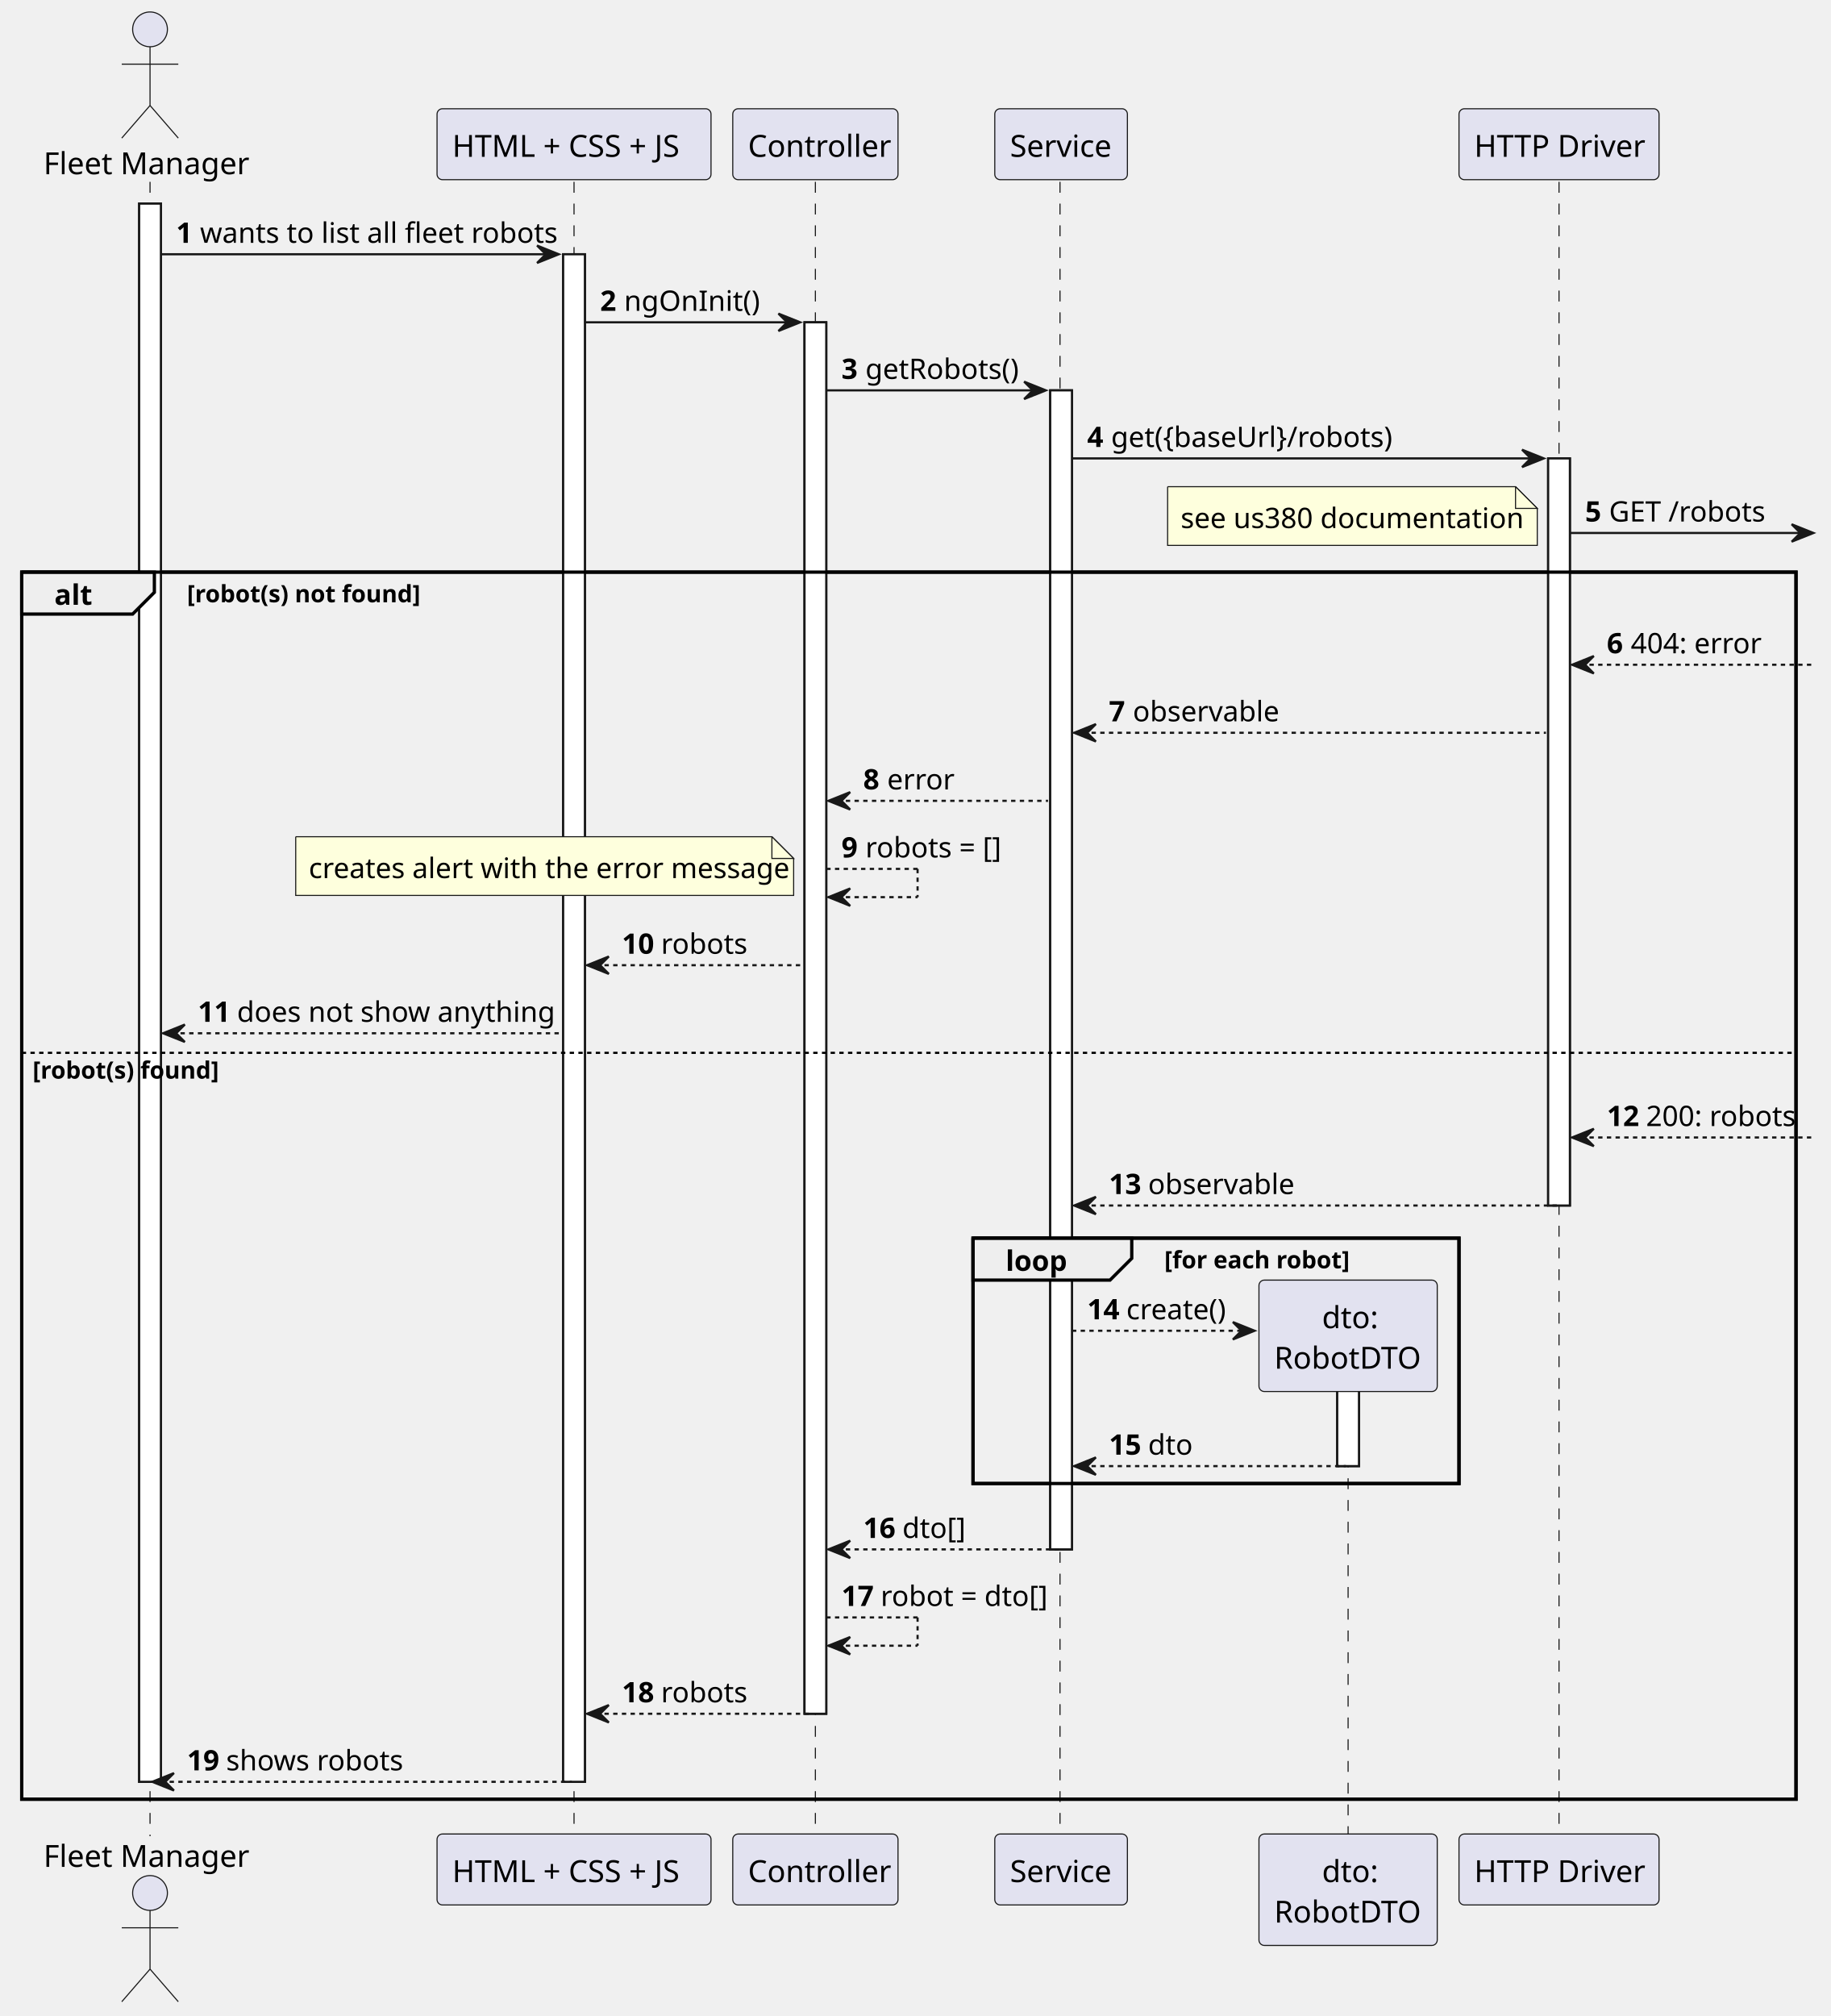
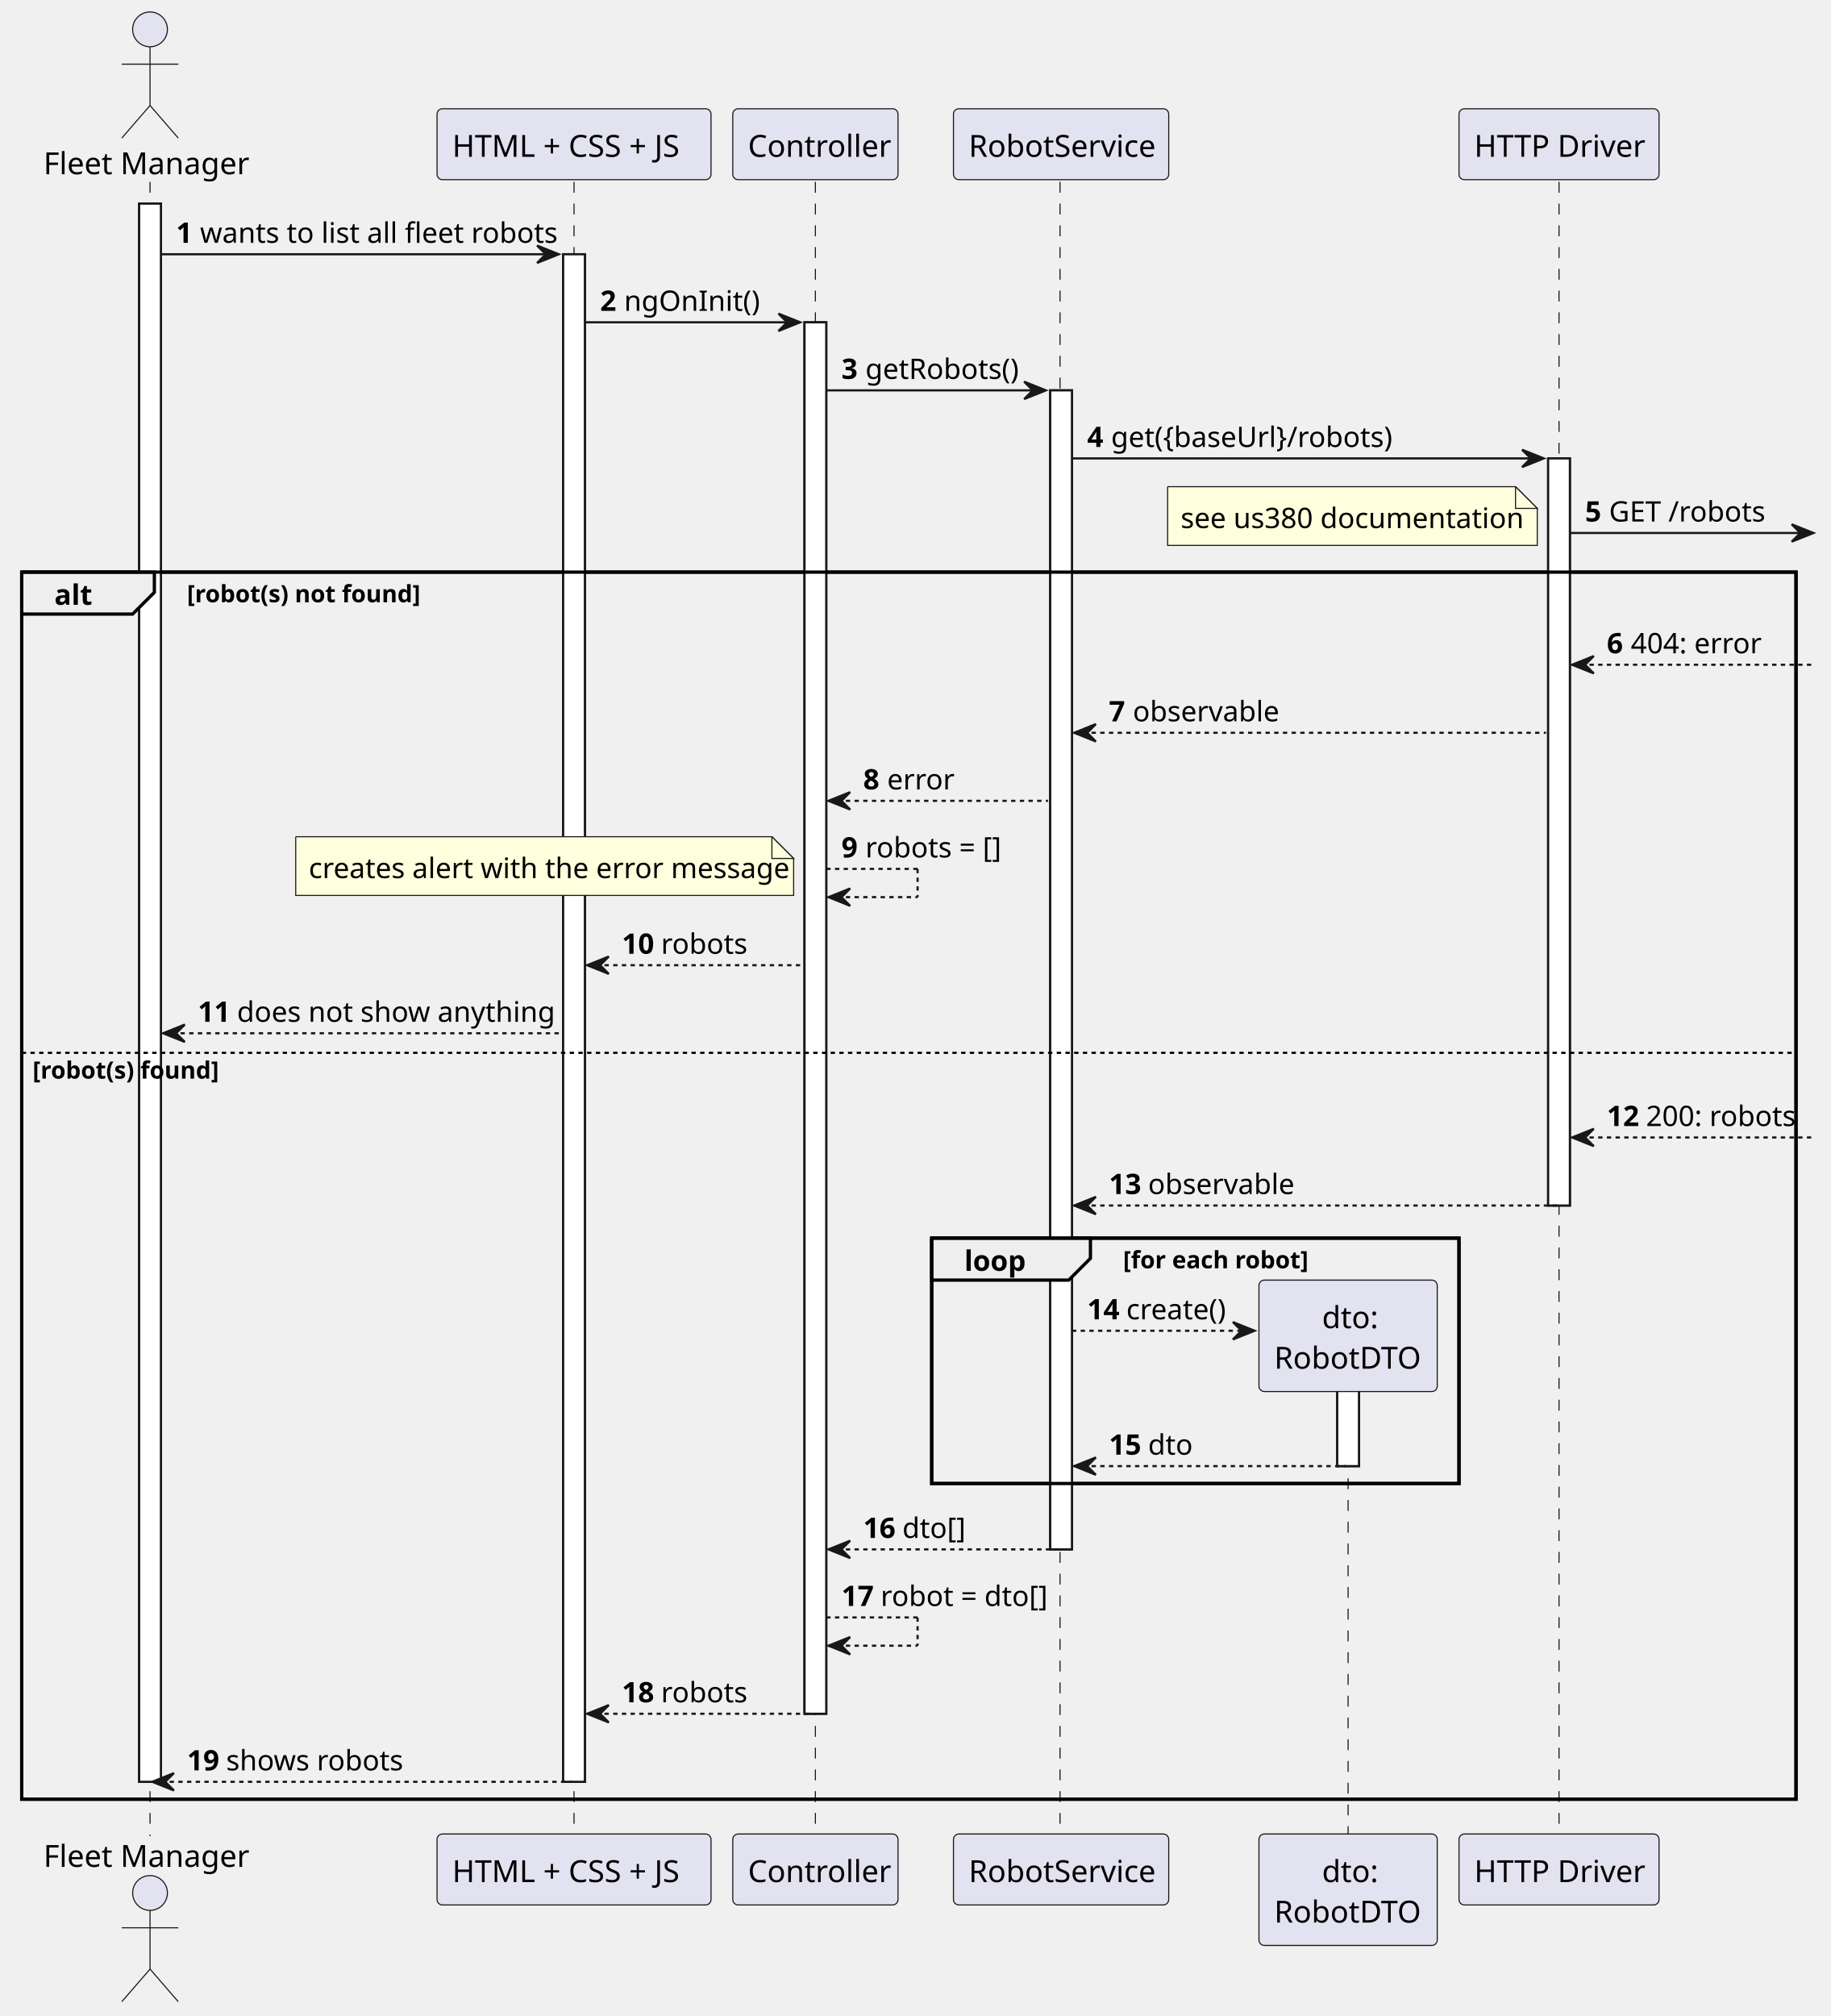
<svg xmlns="http://www.w3.org/2000/svg" contentStyleType="text/css" height="927px" preserveAspectRatio="none" style="width:842px;height:927px;background:#FFFFFF;" version="1.1" viewBox="0 0 842 927" width="842px" zoomAndPan="magnify">
  <defs />
  <g>
    <rect fill="#FFFFFF" height="725.693" style="stroke:#181818;stroke-width:1.0;" width="10" x="64" y="93.621" />
    <rect fill="#FFFFFF" height="702.402" style="stroke:#181818;stroke-width:1.0;" width="10" x="259" y="116.912" />
    <rect fill="#FFFFFF" height="639.82" style="stroke:#181818;stroke-width:1.0;" width="10" x="370" y="148.203" />
    <rect fill="#FFFFFF" height="532.947" style="stroke:#181818;stroke-width:1.0;" width="10" x="483" y="179.494" />
    <rect fill="#FFFFFF" height="52.242" style="stroke:#181818;stroke-width:1.0;" width="10" x="615" y="621.908" />
    <rect fill="#FFFFFF" height="343.541" style="stroke:#181818;stroke-width:1.0;" width="10" x="712" y="210.785" />
    <rect fill="none" height="564.238" style="stroke:#000000;stroke-width:1.5;" width="816" x="10" y="263.076" />
-     <rect fill="none" height="112.824" style="stroke:#000000;stroke-width:1.5;" width="223.5" x="447.5" y="569.326" />
+     <rect fill="none" height="112.824" style="stroke:#000000;stroke-width:1.5;" width="242.5" x="428.5" y="569.326" />
    <line style="stroke:#181818;stroke-width:0.5;stroke-dasharray:5.0,5.0;" x1="69" x2="69" y1="83.621" y2="844.314" />
    <line style="stroke:#181818;stroke-width:0.5;stroke-dasharray:5.0,5.0;" x1="264" x2="264" y1="83.621" y2="844.314" />
    <line style="stroke:#181818;stroke-width:0.5;stroke-dasharray:5.0,5.0;" x1="375" x2="375" y1="83.621" y2="844.314" />
    <line style="stroke:#181818;stroke-width:0.5;stroke-dasharray:5.0,5.0;" x1="487.5" x2="487.5" y1="83.621" y2="844.314" />
    <line style="stroke:#181818;stroke-width:0.5;stroke-dasharray:5.0,5.0;" x1="620" x2="620" y1="629.738" y2="844.314" />
    <line style="stroke:#181818;stroke-width:0.5;stroke-dasharray:5.0,5.0;" x1="717" x2="717" y1="83.621" y2="844.314" />
    <text fill="#000000" font-family="sans-serif" font-size="14" lengthAdjust="spacing" textLength="92" x="20" y="80.107">Fleet Manager</text>
    <ellipse cx="69" cy="13.5" fill="#E2E2F0" rx="8" ry="8" style="stroke:#181818;stroke-width:0.5;" />
    <path d="M69,21.5 L69,48.5 M56,29.5 L82,29.5 M69,48.5 L56,63.5 M69,48.5 L82,63.5 " fill="none" style="stroke:#181818;stroke-width:0.5;" />
    <text fill="#000000" font-family="sans-serif" font-size="14" lengthAdjust="spacing" textLength="92" x="20" y="858.422">Fleet Manager</text>
    <ellipse cx="69" cy="870.436" fill="#E2E2F0" rx="8" ry="8" style="stroke:#181818;stroke-width:0.5;" />
    <path d="M69,878.436 L69,905.436 M56,886.436 L82,886.436 M69,905.436 L56,920.436 M69,905.436 L82,920.436 " fill="none" style="stroke:#181818;stroke-width:0.5;" />
    <rect fill="#E2E2F0" height="32.621" rx="2.5" ry="2.5" style="stroke:#181818;stroke-width:0.5;" width="126" x="201" y="50" />
    <text fill="#000000" font-family="sans-serif" font-size="14" lengthAdjust="spacing" textLength="112" x="208" y="72.107">HTML + CSS + JS</text>
    <rect fill="#E2E2F0" height="32.621" rx="2.5" ry="2.5" style="stroke:#181818;stroke-width:0.5;" width="126" x="201" y="843.314" />
    <text fill="#000000" font-family="sans-serif" font-size="14" lengthAdjust="spacing" textLength="112" x="208" y="865.422">HTML + CSS + JS</text>
    <rect fill="#E2E2F0" height="32.621" rx="2.5" ry="2.5" style="stroke:#181818;stroke-width:0.5;" width="76" x="337" y="50" />
    <text fill="#000000" font-family="sans-serif" font-size="14" lengthAdjust="spacing" textLength="62" x="344" y="72.107">Controller</text>
    <rect fill="#E2E2F0" height="32.621" rx="2.5" ry="2.5" style="stroke:#181818;stroke-width:0.5;" width="76" x="337" y="843.314" />
    <text fill="#000000" font-family="sans-serif" font-size="14" lengthAdjust="spacing" textLength="62" x="344" y="865.422">Controller</text>
-     <rect fill="#E2E2F0" height="32.621" rx="2.5" ry="2.5" style="stroke:#181818;stroke-width:0.5;" width="61" x="457.5" y="50" />
-     <text fill="#000000" font-family="sans-serif" font-size="14" lengthAdjust="spacing" textLength="47" x="464.5" y="72.107">Service</text>
-     <rect fill="#E2E2F0" height="32.621" rx="2.5" ry="2.5" style="stroke:#181818;stroke-width:0.5;" width="61" x="457.5" y="843.314" />
-     <text fill="#000000" font-family="sans-serif" font-size="14" lengthAdjust="spacing" textLength="47" x="464.5" y="865.422">Service</text>
+     <rect fill="#E2E2F0" height="32.621" rx="2.5" ry="2.5" style="stroke:#181818;stroke-width:0.5;" width="99" x="438.5" y="50" />
+     <text fill="#000000" font-family="sans-serif" font-size="14" lengthAdjust="spacing" textLength="85" x="445.5" y="72.107">RobotService</text>
+     <rect fill="#E2E2F0" height="32.621" rx="2.5" ry="2.5" style="stroke:#181818;stroke-width:0.5;" width="99" x="438.5" y="843.314" />
+     <text fill="#000000" font-family="sans-serif" font-size="14" lengthAdjust="spacing" textLength="85" x="445.5" y="865.422">RobotService</text>
    <rect fill="#E2E2F0" height="51.242" rx="2.5" ry="2.5" style="stroke:#181818;stroke-width:0.5;" width="82" x="579" y="843.314" />
    <text fill="#000000" font-family="sans-serif" font-size="14" lengthAdjust="spacing" textLength="24" x="608" y="865.422">dto:</text>
    <text fill="#000000" font-family="sans-serif" font-size="14" lengthAdjust="spacing" textLength="68" x="586" y="884.043">RobotDTO</text>
    <rect fill="#E2E2F0" height="32.621" rx="2.5" ry="2.5" style="stroke:#181818;stroke-width:0.5;" width="92" x="671" y="50" />
    <text fill="#000000" font-family="sans-serif" font-size="14" lengthAdjust="spacing" textLength="78" x="678" y="72.107">HTTP Driver</text>
    <rect fill="#E2E2F0" height="32.621" rx="2.5" ry="2.5" style="stroke:#181818;stroke-width:0.5;" width="92" x="671" y="843.314" />
    <text fill="#000000" font-family="sans-serif" font-size="14" lengthAdjust="spacing" textLength="78" x="678" y="865.422">HTTP Driver</text>
    <rect fill="#FFFFFF" height="725.693" style="stroke:#181818;stroke-width:1.0;" width="10" x="64" y="93.621" />
    <rect fill="#FFFFFF" height="702.402" style="stroke:#181818;stroke-width:1.0;" width="10" x="259" y="116.912" />
    <rect fill="#FFFFFF" height="639.82" style="stroke:#181818;stroke-width:1.0;" width="10" x="370" y="148.203" />
    <rect fill="#FFFFFF" height="532.947" style="stroke:#181818;stroke-width:1.0;" width="10" x="483" y="179.494" />
    <rect fill="#FFFFFF" height="52.242" style="stroke:#181818;stroke-width:1.0;" width="10" x="615" y="621.908" />
    <rect fill="#FFFFFF" height="343.541" style="stroke:#181818;stroke-width:1.0;" width="10" x="712" y="210.785" />
    <polygon fill="#181818" points="247,112.912,257,116.912,247,120.912,251,116.912" style="stroke:#181818;stroke-width:1.0;" />
    <line style="stroke:#181818;stroke-width:1.0;" x1="74" x2="253" y1="116.912" y2="116.912" />
    <text fill="#000000" font-family="sans-serif" font-size="13" font-weight="bold" lengthAdjust="spacing" textLength="7" x="81" y="111.649">1</text>
    <text fill="#000000" font-family="sans-serif" font-size="13" lengthAdjust="spacing" textLength="155" x="92" y="111.649">wants to list all fleet robots</text>
    <polygon fill="#181818" points="358,144.203,368,148.203,358,152.203,362,148.203" style="stroke:#181818;stroke-width:1.0;" />
    <line style="stroke:#181818;stroke-width:1.0;" x1="269" x2="364" y1="148.203" y2="148.203" />
    <text fill="#000000" font-family="sans-serif" font-size="13" font-weight="bold" lengthAdjust="spacing" textLength="7" x="276" y="142.94">2</text>
    <text fill="#000000" font-family="sans-serif" font-size="13" lengthAdjust="spacing" textLength="56" x="287" y="142.94">ngOnInit()</text>
    <polygon fill="#181818" points="471,175.494,481,179.494,471,183.494,475,179.494" style="stroke:#181818;stroke-width:1.0;" />
    <line style="stroke:#181818;stroke-width:1.0;" x1="380" x2="477" y1="179.494" y2="179.494" />
    <text fill="#000000" font-family="sans-serif" font-size="13" font-weight="bold" lengthAdjust="spacing" textLength="7" x="387" y="174.231">3</text>
    <text fill="#000000" font-family="sans-serif" font-size="13" lengthAdjust="spacing" textLength="67" x="398" y="174.231">getRobots()</text>
    <polygon fill="#181818" points="700,206.785,710,210.785,700,214.785,704,210.785" style="stroke:#181818;stroke-width:1.0;" />
    <line style="stroke:#181818;stroke-width:1.0;" x1="493" x2="706" y1="210.785" y2="210.785" />
    <text fill="#000000" font-family="sans-serif" font-size="13" font-weight="bold" lengthAdjust="spacing" textLength="7" x="500" y="205.523">4</text>
    <text fill="#000000" font-family="sans-serif" font-size="13" lengthAdjust="spacing" textLength="118" x="511" y="205.523">get({baseUrl}/robots)</text>
    <polygon fill="#181818" points="824,241.076,834,245.076,824,249.076,828,245.076" style="stroke:#181818;stroke-width:1.0;" />
    <line style="stroke:#181818;stroke-width:1.0;" x1="722" x2="830" y1="245.076" y2="245.076" />
    <text fill="#000000" font-family="sans-serif" font-size="13" font-weight="bold" lengthAdjust="spacing" textLength="7" x="729" y="239.814">5</text>
    <text fill="#000000" font-family="sans-serif" font-size="13" lengthAdjust="spacing" textLength="70" x="740" y="239.814">GET /robots</text>
    <path d="M537,223.785 L537,250.785 L707,250.785 L707,233.785 L697,223.785 L537,223.785 " fill="#FEFFDD" style="stroke:#181818;stroke-width:0.5;" />
    <path d="M697,223.785 L697,233.785 L707,233.785 L697,223.785 " fill="#FEFFDD" style="stroke:#181818;stroke-width:0.5;" />
    <text fill="#000000" font-family="sans-serif" font-size="13" lengthAdjust="spacing" textLength="149" x="543" y="242.814">see us380 documentation</text>
    <path d="M10,263.076 L71,263.076 L71,272.367 L61,282.367 L10,282.367 L10,263.076 " fill="#EEEEEE" style="stroke:#000000;stroke-width:1.5;" />
    <rect fill="none" height="564.238" style="stroke:#000000;stroke-width:1.5;" width="816" x="10" y="263.076" />
    <text fill="#000000" font-family="sans-serif" font-size="13" font-weight="bold" lengthAdjust="spacing" textLength="16" x="25" y="278.104">alt</text>
    <text fill="#000000" font-family="sans-serif" font-size="11" font-weight="bold" lengthAdjust="spacing" textLength="109" x="86" y="276.946">[robot(s) not found]</text>
    <polygon fill="#181818" points="733,301.658,723,305.658,733,309.658,729,305.658" style="stroke:#181818;stroke-width:1.0;" />
    <line style="stroke:#181818;stroke-width:1.0;stroke-dasharray:2.0,2.0;" x1="727" x2="835" y1="305.658" y2="305.658" />
    <text fill="#000000" font-family="sans-serif" font-size="13" font-weight="bold" lengthAdjust="spacing" textLength="7" x="739" y="300.396">6</text>
    <text fill="#000000" font-family="sans-serif" font-size="13" lengthAdjust="spacing" textLength="55" x="750" y="300.396">404: error</text>
    <polygon fill="#181818" points="504,332.949,494,336.949,504,340.949,500,336.949" style="stroke:#181818;stroke-width:1.0;" />
    <line style="stroke:#181818;stroke-width:1.0;stroke-dasharray:2.0,2.0;" x1="498" x2="711" y1="336.949" y2="336.949" />
    <text fill="#000000" font-family="sans-serif" font-size="13" font-weight="bold" lengthAdjust="spacing" textLength="7" x="510" y="331.687">7</text>
    <text fill="#000000" font-family="sans-serif" font-size="13" lengthAdjust="spacing" textLength="61" x="521" y="331.687">observable</text>
    <polygon fill="#181818" points="391,364.24,381,368.24,391,372.24,387,368.24" style="stroke:#181818;stroke-width:1.0;" />
    <line style="stroke:#181818;stroke-width:1.0;stroke-dasharray:2.0,2.0;" x1="385" x2="482" y1="368.24" y2="368.24" />
    <text fill="#000000" font-family="sans-serif" font-size="13" font-weight="bold" lengthAdjust="spacing" textLength="7" x="397" y="362.978">8</text>
    <text fill="#000000" font-family="sans-serif" font-size="13" lengthAdjust="spacing" textLength="26" x="408" y="362.978">error</text>
    <line style="stroke:#181818;stroke-width:1.0;stroke-dasharray:2.0,2.0;" x1="380" x2="422" y1="399.531" y2="399.531" />
    <line style="stroke:#181818;stroke-width:1.0;stroke-dasharray:2.0,2.0;" x1="422" x2="422" y1="399.531" y2="412.531" />
    <line style="stroke:#181818;stroke-width:1.0;stroke-dasharray:2.0,2.0;" x1="381" x2="422" y1="412.531" y2="412.531" />
    <polygon fill="#181818" points="391,408.531,381,412.531,391,416.531,387,412.531" style="stroke:#181818;stroke-width:1.0;" />
    <text fill="#000000" font-family="sans-serif" font-size="13" font-weight="bold" lengthAdjust="spacing" textLength="7" x="387" y="394.269">9</text>
    <text fill="#000000" font-family="sans-serif" font-size="13" lengthAdjust="spacing" textLength="60" x="398" y="394.269">robots = []</text>
    <path d="M136,384.74 L136,411.74 L365,411.74 L365,394.74 L355,384.74 L136,384.74 " fill="#FEFFDD" style="stroke:#181818;stroke-width:0.5;" />
    <path d="M355,384.74 L355,394.74 L365,394.74 L355,384.74 " fill="#FEFFDD" style="stroke:#181818;stroke-width:0.5;" />
    <text fill="#000000" font-family="sans-serif" font-size="13" lengthAdjust="spacing" textLength="208" x="142" y="403.769">creates alert with the error message</text>
    <polygon fill="#181818" points="280,439.822,270,443.822,280,447.822,276,443.822" style="stroke:#181818;stroke-width:1.0;" />
    <line style="stroke:#181818;stroke-width:1.0;stroke-dasharray:2.0,2.0;" x1="274" x2="369" y1="443.822" y2="443.822" />
    <text fill="#000000" font-family="sans-serif" font-size="13" font-weight="bold" lengthAdjust="spacing" textLength="14" x="286" y="438.56">10</text>
    <text fill="#000000" font-family="sans-serif" font-size="13" lengthAdjust="spacing" textLength="36" x="304" y="438.56">robots</text>
    <polygon fill="#181818" points="85,471.113,75,475.113,85,479.113,81,475.113" style="stroke:#181818;stroke-width:1.0;" />
    <line style="stroke:#181818;stroke-width:1.0;stroke-dasharray:2.0,2.0;" x1="79" x2="258" y1="475.113" y2="475.113" />
    <text fill="#000000" font-family="sans-serif" font-size="13" font-weight="bold" lengthAdjust="spacing" textLength="14" x="91" y="469.851">11</text>
    <text fill="#000000" font-family="sans-serif" font-size="13" lengthAdjust="spacing" textLength="137" x="109" y="469.851">does not show anything</text>
    <line style="stroke:#000000;stroke-width:1.0;stroke-dasharray:2.0,2.0;" x1="10" x2="826" y1="484.113" y2="484.113" />
    <text fill="#000000" font-family="sans-serif" font-size="11" font-weight="bold" lengthAdjust="spacing" textLength="88" x="15" y="495.983">[robot(s) found]</text>
    <polygon fill="#181818" points="733,519.035,723,523.035,733,527.035,729,523.035" style="stroke:#181818;stroke-width:1.0;" />
    <line style="stroke:#181818;stroke-width:1.0;stroke-dasharray:2.0,2.0;" x1="727" x2="835" y1="523.035" y2="523.035" />
    <text fill="#000000" font-family="sans-serif" font-size="13" font-weight="bold" lengthAdjust="spacing" textLength="14" x="739" y="517.773">12</text>
    <text fill="#000000" font-family="sans-serif" font-size="13" lengthAdjust="spacing" textLength="65" x="757" y="517.773">200: robots</text>
    <polygon fill="#181818" points="504,550.326,494,554.326,504,558.326,500,554.326" style="stroke:#181818;stroke-width:1.0;" />
    <line style="stroke:#181818;stroke-width:1.0;stroke-dasharray:2.0,2.0;" x1="498" x2="716" y1="554.326" y2="554.326" />
    <text fill="#000000" font-family="sans-serif" font-size="13" font-weight="bold" lengthAdjust="spacing" textLength="14" x="510" y="549.063">13</text>
    <text fill="#000000" font-family="sans-serif" font-size="13" lengthAdjust="spacing" textLength="61" x="528" y="549.063">observable</text>
-     <path d="M447.5,569.326 L520.5,569.326 L520.5,578.617 L510.5,588.617 L447.5,588.617 L447.5,569.326 " fill="#EEEEEE" style="stroke:#000000;stroke-width:1.5;" />
-     <rect fill="none" height="112.824" style="stroke:#000000;stroke-width:1.5;" width="223.5" x="447.5" y="569.326" />
-     <text fill="#000000" font-family="sans-serif" font-size="13" font-weight="bold" lengthAdjust="spacing" textLength="28" x="462.5" y="584.355">loop</text>
-     <text fill="#000000" font-family="sans-serif" font-size="11" font-weight="bold" lengthAdjust="spacing" textLength="86" x="535.5" y="583.196">[for each robot]</text>
+     <path d="M428.5,569.326 L501.5,569.326 L501.5,578.617 L491.5,588.617 L428.5,588.617 L428.5,569.326 " fill="#EEEEEE" style="stroke:#000000;stroke-width:1.5;" />
+     <rect fill="none" height="112.824" style="stroke:#000000;stroke-width:1.5;" width="242.5" x="428.5" y="569.326" />
+     <text fill="#000000" font-family="sans-serif" font-size="13" font-weight="bold" lengthAdjust="spacing" textLength="28" x="443.5" y="584.355">loop</text>
+     <text fill="#000000" font-family="sans-serif" font-size="11" font-weight="bold" lengthAdjust="spacing" textLength="86" x="516.5" y="583.196">[for each robot]</text>
    <polygon fill="#181818" points="567,607.908,577,611.908,567,615.908,571,611.908" style="stroke:#181818;stroke-width:1.0;" />
    <line style="stroke:#181818;stroke-width:1.0;stroke-dasharray:2.0,2.0;" x1="493" x2="573" y1="611.908" y2="611.908" />
    <text fill="#000000" font-family="sans-serif" font-size="13" font-weight="bold" lengthAdjust="spacing" textLength="14" x="500" y="606.645">14</text>
    <text fill="#000000" font-family="sans-serif" font-size="13" lengthAdjust="spacing" textLength="44" x="518" y="606.645">create()</text>
    <rect fill="#E2E2F0" height="51.242" rx="2.5" ry="2.5" style="stroke:#181818;stroke-width:0.5;" width="82" x="579" y="588.617" />
    <text fill="#000000" font-family="sans-serif" font-size="14" lengthAdjust="spacing" textLength="24" x="608" y="610.725">dto:</text>
    <text fill="#000000" font-family="sans-serif" font-size="14" lengthAdjust="spacing" textLength="68" x="586" y="629.346">RobotDTO</text>
    <polygon fill="#181818" points="504,670.15,494,674.15,504,678.15,500,674.15" style="stroke:#181818;stroke-width:1.0;" />
    <line style="stroke:#181818;stroke-width:1.0;stroke-dasharray:2.0,2.0;" x1="498" x2="619" y1="674.15" y2="674.15" />
    <text fill="#000000" font-family="sans-serif" font-size="13" font-weight="bold" lengthAdjust="spacing" textLength="14" x="510" y="668.888">15</text>
    <text fill="#000000" font-family="sans-serif" font-size="13" lengthAdjust="spacing" textLength="18" x="528" y="668.888">dto</text>
    <polygon fill="#181818" points="391,708.441,381,712.441,391,716.441,387,712.441" style="stroke:#181818;stroke-width:1.0;" />
    <line style="stroke:#181818;stroke-width:1.0;stroke-dasharray:2.0,2.0;" x1="385" x2="487" y1="712.441" y2="712.441" />
    <text fill="#000000" font-family="sans-serif" font-size="13" font-weight="bold" lengthAdjust="spacing" textLength="14" x="397" y="707.179">16</text>
    <text fill="#000000" font-family="sans-serif" font-size="13" lengthAdjust="spacing" textLength="26" x="415" y="707.179">dto[]</text>
    <line style="stroke:#181818;stroke-width:1.0;stroke-dasharray:2.0,2.0;" x1="380" x2="422" y1="743.732" y2="743.732" />
    <line style="stroke:#181818;stroke-width:1.0;stroke-dasharray:2.0,2.0;" x1="422" x2="422" y1="743.732" y2="756.732" />
    <line style="stroke:#181818;stroke-width:1.0;stroke-dasharray:2.0,2.0;" x1="381" x2="422" y1="756.732" y2="756.732" />
    <polygon fill="#181818" points="391,752.732,381,756.732,391,760.732,387,756.732" style="stroke:#181818;stroke-width:1.0;" />
    <text fill="#000000" font-family="sans-serif" font-size="13" font-weight="bold" lengthAdjust="spacing" textLength="14" x="387" y="738.47">17</text>
    <text fill="#000000" font-family="sans-serif" font-size="13" lengthAdjust="spacing" textLength="71" x="405" y="738.47">robot = dto[]</text>
    <polygon fill="#181818" points="280,784.023,270,788.023,280,792.023,276,788.023" style="stroke:#181818;stroke-width:1.0;" />
    <line style="stroke:#181818;stroke-width:1.0;stroke-dasharray:2.0,2.0;" x1="274" x2="374" y1="788.023" y2="788.023" />
    <text fill="#000000" font-family="sans-serif" font-size="13" font-weight="bold" lengthAdjust="spacing" textLength="14" x="286" y="782.761">18</text>
    <text fill="#000000" font-family="sans-serif" font-size="13" lengthAdjust="spacing" textLength="36" x="304" y="782.761">robots</text>
    <polygon fill="#181818" points="80,815.314,70,819.314,80,823.314,76,819.314" style="stroke:#181818;stroke-width:1.0;" />
    <line style="stroke:#181818;stroke-width:1.0;stroke-dasharray:2.0,2.0;" x1="74" x2="263" y1="819.314" y2="819.314" />
    <text fill="#000000" font-family="sans-serif" font-size="13" font-weight="bold" lengthAdjust="spacing" textLength="14" x="86" y="814.052">19</text>
    <text fill="#000000" font-family="sans-serif" font-size="13" lengthAdjust="spacing" textLength="77" x="104" y="814.052">shows robots</text>
  </g>
</svg>
